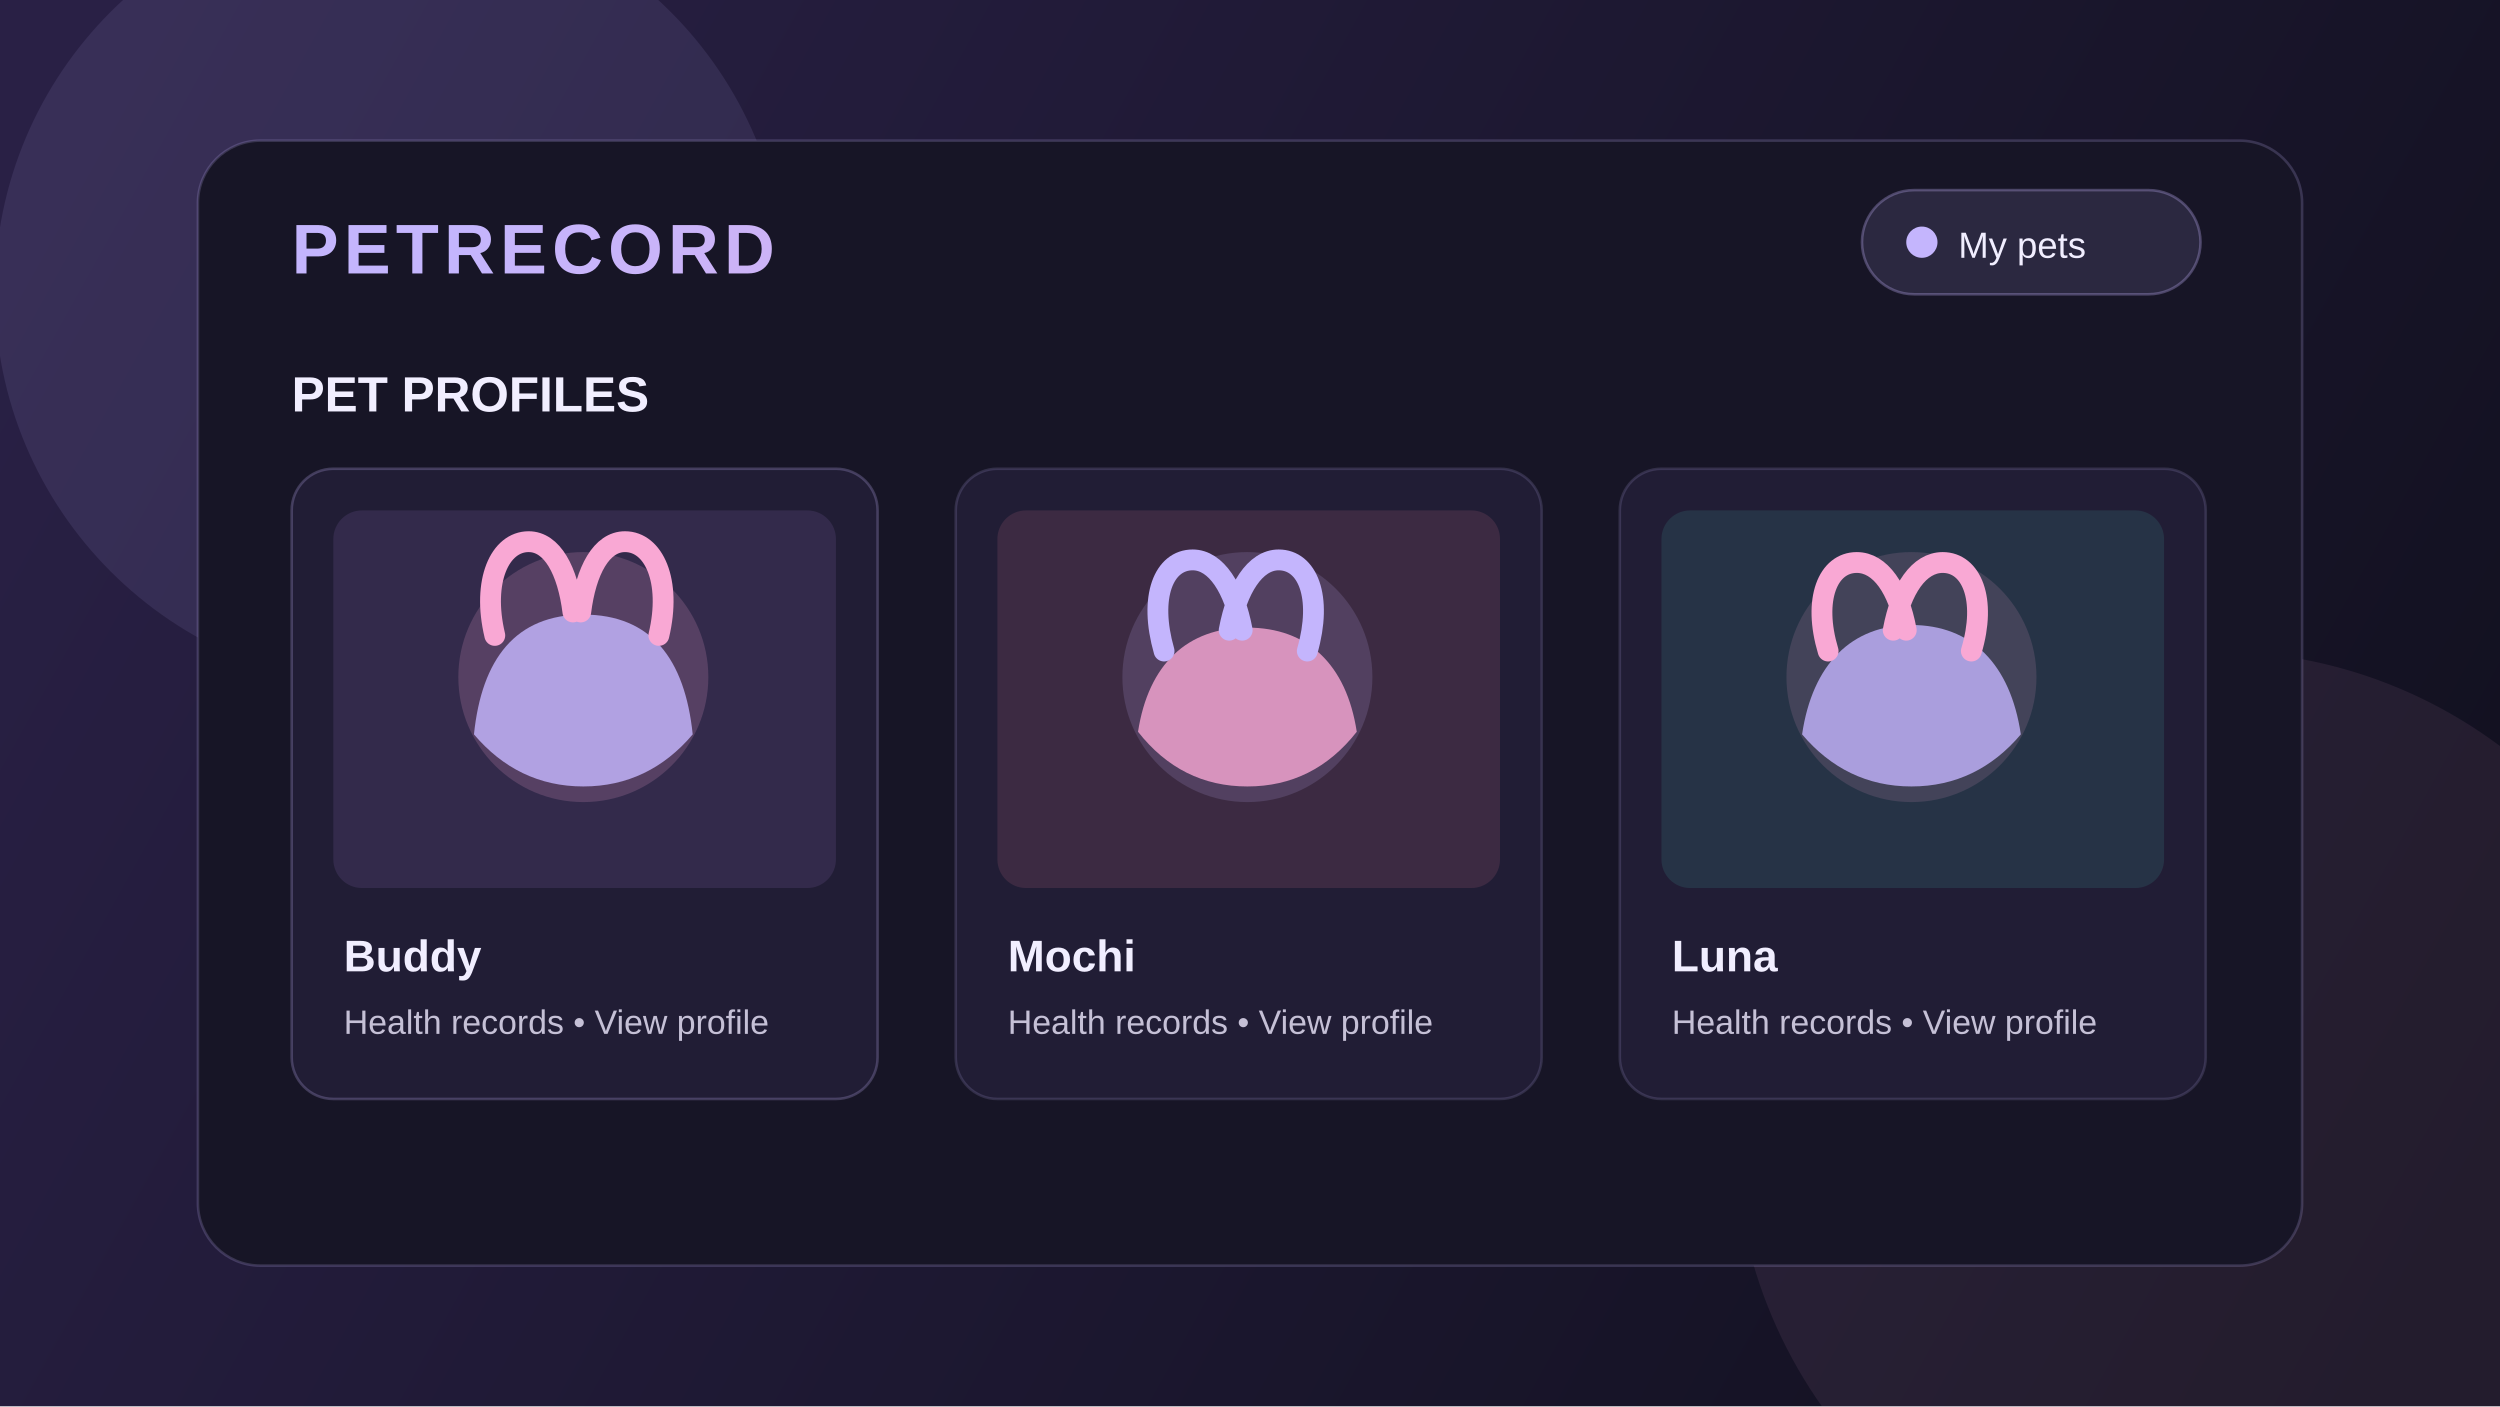
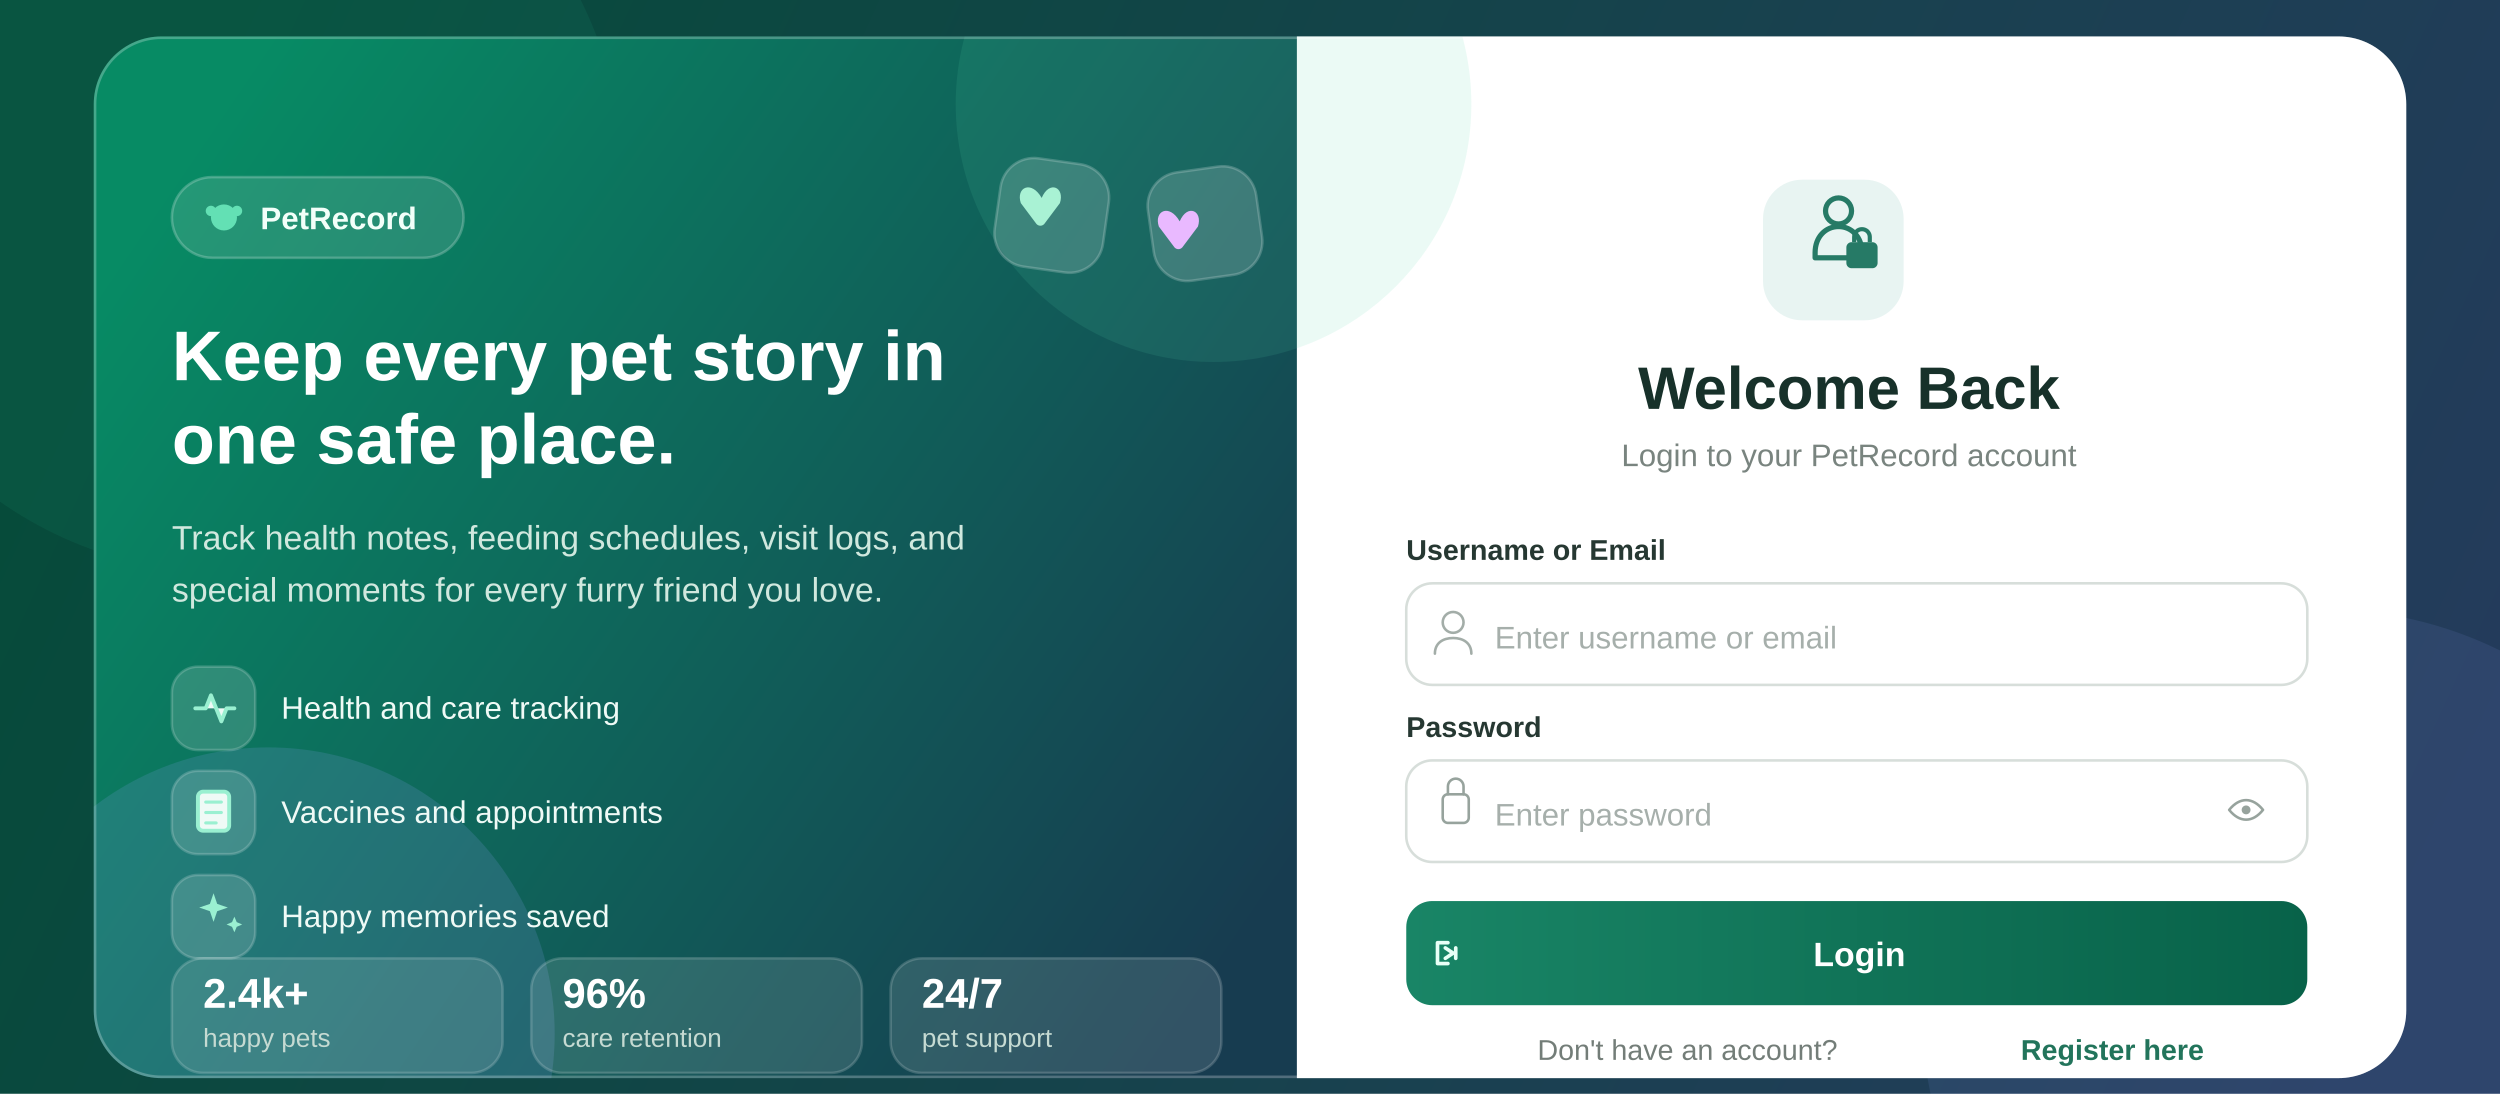
- <svg xmlns="http://www.w3.org/2000/svg" viewBox="0 0 960 540" fill="none">
+ <svg xmlns="http://www.w3.org/2000/svg" viewBox="0 0 960 420" fill="none">
  <defs>
-     <linearGradient id="background" x1="40" y1="30" x2="920" y2="520" gradientUnits="userSpaceOnUse">
-       <stop stop-color="#292045" />
-       <stop offset="1" stop-color="#11101E" />
+     <linearGradient id="page" x1="72" y1="30" x2="906" y2="411" gradientUnits="userSpaceOnUse">
+       <stop stop-color="#064B3A" />
+       <stop offset="1" stop-color="#243B5C" />
    </linearGradient>
-     <linearGradient id="accent" x1="160" y1="120" x2="790" y2="430" gradientUnits="userSpaceOnUse">
-       <stop stop-color="#C4B5FD" />
-       <stop offset="1" stop-color="#F9A8D4" />
+     <linearGradient id="brand" x1="66" y1="68" x2="483" y2="352" gradientUnits="userSpaceOnUse">
+       <stop stop-color="#078B64" />
+       <stop offset="1" stop-color="#173C50" />
    </linearGradient>
+     <linearGradient id="button" x1="540" y1="315" x2="886" y2="315" gradientUnits="userSpaceOnUse">
+       <stop stop-color="#198566" />
+       <stop offset="1" stop-color="#086249" />
+     </linearGradient>
+     <clipPath id="panel">
+       <rect x="36" y="14" width="888" height="400" rx="26" />
+     </clipPath>
  </defs>
-   <path fill="url(#background)" d="M0 0h960v540H0z" />
-   <circle cx="150" cy="112" r="152" fill="#C4B5FD" fill-opacity=".1" />
-   <circle cx="850" cy="434" r="184" fill="#F9A8D4" fill-opacity=".08" />
-   <rect x="76" y="54" width="808" height="432" rx="24" fill="#171526" stroke="#C4B5FD" stroke-opacity=".2" />
-   <text x="112" y="105" fill="url(#accent)" font-family="Arial,sans-serif" font-size="27" font-weight="800" letter-spacing="2">PETRECORD</text>
-   <rect x="715" y="73" width="130" height="40" rx="20" fill="#C4B5FD" fill-opacity=".12" stroke="#C4B5FD" stroke-opacity=".3" />
-   <circle cx="738" cy="93" r="6" fill="#C4B5FD" />
-   <text x="752" y="99" fill="#F1EEFF" font-family="Arial,sans-serif" font-size="14">My pets</text>
-   <text x="112" y="158" fill="#F1EEFF" font-family="Arial,sans-serif" font-size="19" font-weight="700">PET PROFILES</text>
-   <g>
-     <rect x="112" y="180" width="225" height="242" rx="16" fill="#211D35" stroke="#C4B5FD" stroke-opacity=".24" />
-     <rect x="128" y="196" width="193" height="145" rx="11" fill="#332A4B" />
-     <circle cx="224" cy="260" r="48" fill="#F9A8D4" fill-opacity=".18" />
-     <path d="M182 282c3-29 16-46 42-46s39 17 42 46c-11 13-25 20-42 20s-31-7-42-20Z" fill="#C4B5FD" fill-opacity=".82" />
-     <path d="M190 244c-5-21 2-36 13-36 9 0 15 11 17 27m33 9c5-21-2-36-13-36-9 0-15 11-17 27" stroke="#F9A8D4" stroke-linecap="round" stroke-width="8" />
-     <text x="132" y="373" fill="#F1EEFF" font-family="Arial,sans-serif" font-size="17" font-weight="700">Buddy</text>
-     <text x="132" y="397" fill="#C5C0D6" font-family="Arial,sans-serif" font-size="13">Health records • View profile</text>
+   <path fill="url(#page)" d="M0 0h960v420H0z" />
+   <circle cx="87" cy="68" r="152" fill="#31C998" fill-opacity=".08" />
+   <circle cx="892" cy="388" r="154" fill="#8EA9FF" fill-opacity=".1" />
+   <g clip-path="url(#panel)">
+     <path fill="url(#brand)" d="M36 14h462v400H36z" />
+     <path fill="#fff" d="M498 14h426v400H498z" />
+     <circle cx="466" cy="40" r="99" fill="#5AD6A9" fill-opacity=".12" />
+     <circle cx="103" cy="397" r="110" fill="#91A7FF" fill-opacity=".16" />
+     <rect x="66" y="68" width="112" height="31" rx="15.5" fill="#fff" fill-opacity=".12" stroke="#fff" stroke-opacity=".22" />
+     <circle cx="86" cy="83.5" r="5" fill="#63E0B4" />
+     <circle cx="81" cy="81" r="2" fill="#63E0B4" />
+     <circle cx="91" cy="81" r="2" fill="#63E0B4" />
+     <text x="100" y="88" fill="#F2FFF9" font-family="Arial,sans-serif" font-size="12" font-weight="700">PetRecord</text>
+     <rect x="386" y="59" width="42" height="42" rx="13" fill="#fff" fill-opacity=".16" stroke="#fff" stroke-opacity=".2" transform="rotate(8 386 59)" />
+     <path d="M400 76c-4-7-10-4-8 2l6 8a2 2 0 0 0 3 0l6-8c2-6-4-9-7-2Z" fill="#A9F2D4" />
+     <rect x="439" y="68" width="42" height="42" rx="13" fill="#fff" fill-opacity=".16" stroke="#fff" stroke-opacity=".2" transform="rotate(-8 439 68)" />
+     <path d="M453 85c-4-7-10-4-8 2l6 8a2 2 0 0 0 3 0l6-8c2-6-4-9-7-2Z" fill="#E9B9FF" />
+     <text x="66" y="146" fill="#fff" font-family="Arial,sans-serif" font-size="27" font-weight="700">Keep every pet story in</text>
+     <text x="66" y="178" fill="#fff" font-family="Arial,sans-serif" font-size="27" font-weight="700">one safe place.</text>
+     <text x="66" y="211" fill="#D0E8DE" font-family="Arial,sans-serif" font-size="13">Track health notes, feeding schedules, visit logs, and</text>
+     <text x="66" y="231" fill="#D0E8DE" font-family="Arial,sans-serif" font-size="13">special moments for every furry friend you love.</text>
+     <g font-family="Arial,sans-serif" font-size="12" fill="#EFFAF6">
+       <rect x="66" y="256" width="32" height="32" rx="10" fill="#fff" fill-opacity=".15" stroke="#fff" stroke-opacity=".18" />
+       <path d="M75 272h4l2-5 4 10 2-5h3" stroke="#9AF0D1" stroke-linecap="round" stroke-linejoin="round" stroke-width="1.5" />
+       <text x="108" y="276">Health and care tracking</text>
+       <rect x="66" y="296" width="32" height="32" rx="10" fill="#fff" fill-opacity=".15" stroke="#fff" stroke-opacity=".18" />
+       <rect x="76" y="304" width="12" height="15" rx="2" stroke="#9AF0D1" stroke-width="1.5" />
+       <path d="M79 308h6m-6 4h6m-6 4h4" stroke="#9AF0D1" stroke-linecap="round" stroke-width="1.2" />
+       <text x="108" y="316">Vaccines and appointments</text>
+       <rect x="66" y="336" width="32" height="32" rx="10" fill="#fff" fill-opacity=".15" stroke="#fff" stroke-opacity=".18" />
+       <path d="m82 343 1.4 4.1 4.1 1.4-4.1 1.4L82 354l-1.4-4.1-4.1-1.4 4.1-1.4L82 343Zm8 9 .9 2.1 2.1.9-2.1.9-.9 2.1-.9-2.1-2.1-.9 2.1-.9.9-2.1Z" fill="#9AF0D1" />
+       <text x="108" y="356">Happy memories saved</text>
+     </g>
+     <g font-family="Arial,sans-serif">
+       <rect x="66" y="368" width="127" height="44" rx="12" fill="#fff" fill-opacity=".12" stroke="#fff" stroke-opacity=".17" />
+       <text x="78" y="387" fill="#fff" font-size="16" font-weight="700">2.4k+</text>
+       <text x="78" y="402" fill="#C5DAD2" font-size="10">happy pets</text>
+       <rect x="204" y="368" width="127" height="44" rx="12" fill="#fff" fill-opacity=".12" stroke="#fff" stroke-opacity=".17" />
+       <text x="216" y="387" fill="#fff" font-size="16" font-weight="700">96%</text>
+       <text x="216" y="402" fill="#C5DAD2" font-size="10">care retention</text>
+       <rect x="342" y="368" width="127" height="44" rx="12" fill="#fff" fill-opacity=".12" stroke="#fff" stroke-opacity=".17" />
+       <text x="354" y="387" fill="#fff" font-size="16" font-weight="700">24/7</text>
+       <text x="354" y="402" fill="#C5DAD2" font-size="10">pet support</text>
+     </g>
+     <rect x="677" y="69" width="54" height="54" rx="15" fill="#E8F4F2" />
+     <path d="M697 97c0-6 4-10 9-10s9 4 9 10v2h-18v-2Z" stroke="#267A66" stroke-width="2" stroke-linecap="round" stroke-linejoin="round" />
+     <circle cx="706" cy="81" r="5" stroke="#267A66" stroke-width="2" />
+     <rect x="709" y="93" width="12" height="10" rx="2" fill="#267A66" />
+     <path d="M712 93v-2a3 3 0 0 1 6 0v2" stroke="#267A66" stroke-width="1.6" />
+     <text x="710" y="157" fill="#17312A" font-family="Arial,sans-serif" font-size="23" font-weight="700" text-anchor="middle">Welcome Back</text>
+     <text x="710" y="179" fill="#79847F" font-family="Arial,sans-serif" font-size="12" text-anchor="middle">Login to your PetRecord account</text>
+     <text x="540" y="215" fill="#263832" font-family="Arial,sans-serif" font-size="11" font-weight="700">Username or Email</text>
+     <rect x="540" y="224" width="346" height="39" rx="10" fill="#fff" stroke="#D7DEDA" />
+     <circle cx="558" cy="239" r="4" stroke="#A3ADA8" />
+     <path d="M551 251c0-4 3-6 7-6s7 2 7 6" stroke="#A3ADA8" stroke-linecap="round" />
+     <text x="574" y="249" fill="#A6AFAB" font-family="Arial,sans-serif" font-size="12">Enter username or email</text>
+     <text x="540" y="283" fill="#263832" font-family="Arial,sans-serif" font-size="11" font-weight="700">Password</text>
+     <rect x="540" y="292" width="346" height="39" rx="10" fill="#fff" stroke="#D7DEDA" />
+     <rect x="554" y="305" width="10" height="11" rx="2" stroke="#97A39D" />
+     <path d="M556 305v-3a3 3 0 0 1 6 0v3" stroke="#97A39D" stroke-linecap="round" />
+     <text x="574" y="317" fill="#A6AFAB" font-family="Arial,sans-serif" font-size="12">Enter password</text>
+     <path d="M856 311c4-5 9-5 13 0-4 5-9 5-13 0Z" stroke="#97A39D" stroke-linejoin="round" />
+     <circle cx="862.5" cy="311" r="1.7" fill="#97A39D" />
+     <rect x="540" y="346" width="346" height="40" rx="10" fill="url(#button)" />
+     <path d="M556 362h-4v8h4m-1-6 3 2-3 2m4-4v4" stroke="#E8FFF6" stroke-linecap="round" stroke-linejoin="round" stroke-width="1.4" />
+     <text x="714" y="371" fill="#fff" font-family="Arial,sans-serif" font-size="13" font-weight="700" text-anchor="middle">Login</text>
+     <text x="648" y="407" fill="#737D78" font-family="Arial,sans-serif" font-size="11" text-anchor="middle">Don't have an account?</text>
+     <text x="776" y="407" fill="#22745B" font-family="Arial,sans-serif" font-size="11" font-weight="700">Register here</text>
  </g>
-   <g>
-     <rect x="367" y="180" width="225" height="242" rx="16" fill="#211D35" stroke="#C4B5FD" stroke-opacity=".16" />
-     <rect x="383" y="196" width="193" height="145" rx="11" fill="#3C2A42" />
-     <circle cx="479" cy="260" r="48" fill="#C4B5FD" fill-opacity=".16" />
-     <path d="M437 281c4-26 19-40 42-40s38 14 42 40c-11 14-25 21-42 21s-31-7-42-21Z" fill="#F9A8D4" fill-opacity=".8" />
-     <path d="M447 250c-6-21 0-35 11-35 9 0 16 11 19 27m25 8c6-21 0-35-11-35-9 0-16 11-19 27" stroke="#C4B5FD" stroke-linecap="round" stroke-width="8" />
-     <text x="387" y="373" fill="#F1EEFF" font-family="Arial,sans-serif" font-size="17" font-weight="700">Mochi</text>
-     <text x="387" y="397" fill="#C5C0D6" font-family="Arial,sans-serif" font-size="13">Health records • View profile</text>
-   </g>
-   <g>
-     <rect x="622" y="180" width="225" height="242" rx="16" fill="#211D35" stroke="#C4B5FD" stroke-opacity=".16" />
-     <rect x="638" y="196" width="193" height="145" rx="11" fill="#263346" />
-     <circle cx="734" cy="260" r="48" fill="#F9A8D4" fill-opacity=".14" />
-     <path d="M692 282c4-27 19-42 42-42s38 15 42 42c-11 13-25 20-42 20s-31-7-42-20Z" fill="#C4B5FD" fill-opacity=".8" />
-     <path d="M702 250c-6-20 0-34 11-34 9 0 16 10 19 26m25 8c6-20 0-34-11-34-9 0-16 10-19 26" stroke="#F9A8D4" stroke-linecap="round" stroke-width="8" />
-     <text x="642" y="373" fill="#F1EEFF" font-family="Arial,sans-serif" font-size="17" font-weight="700">Luna</text>
-     <text x="642" y="397" fill="#C5C0D6" font-family="Arial,sans-serif" font-size="13">Health records • View profile</text>
-   </g>
+   <rect x="36.5" y="14.5" width="887" height="399" rx="25.5" stroke="#fff" stroke-opacity=".25" />
</svg>
